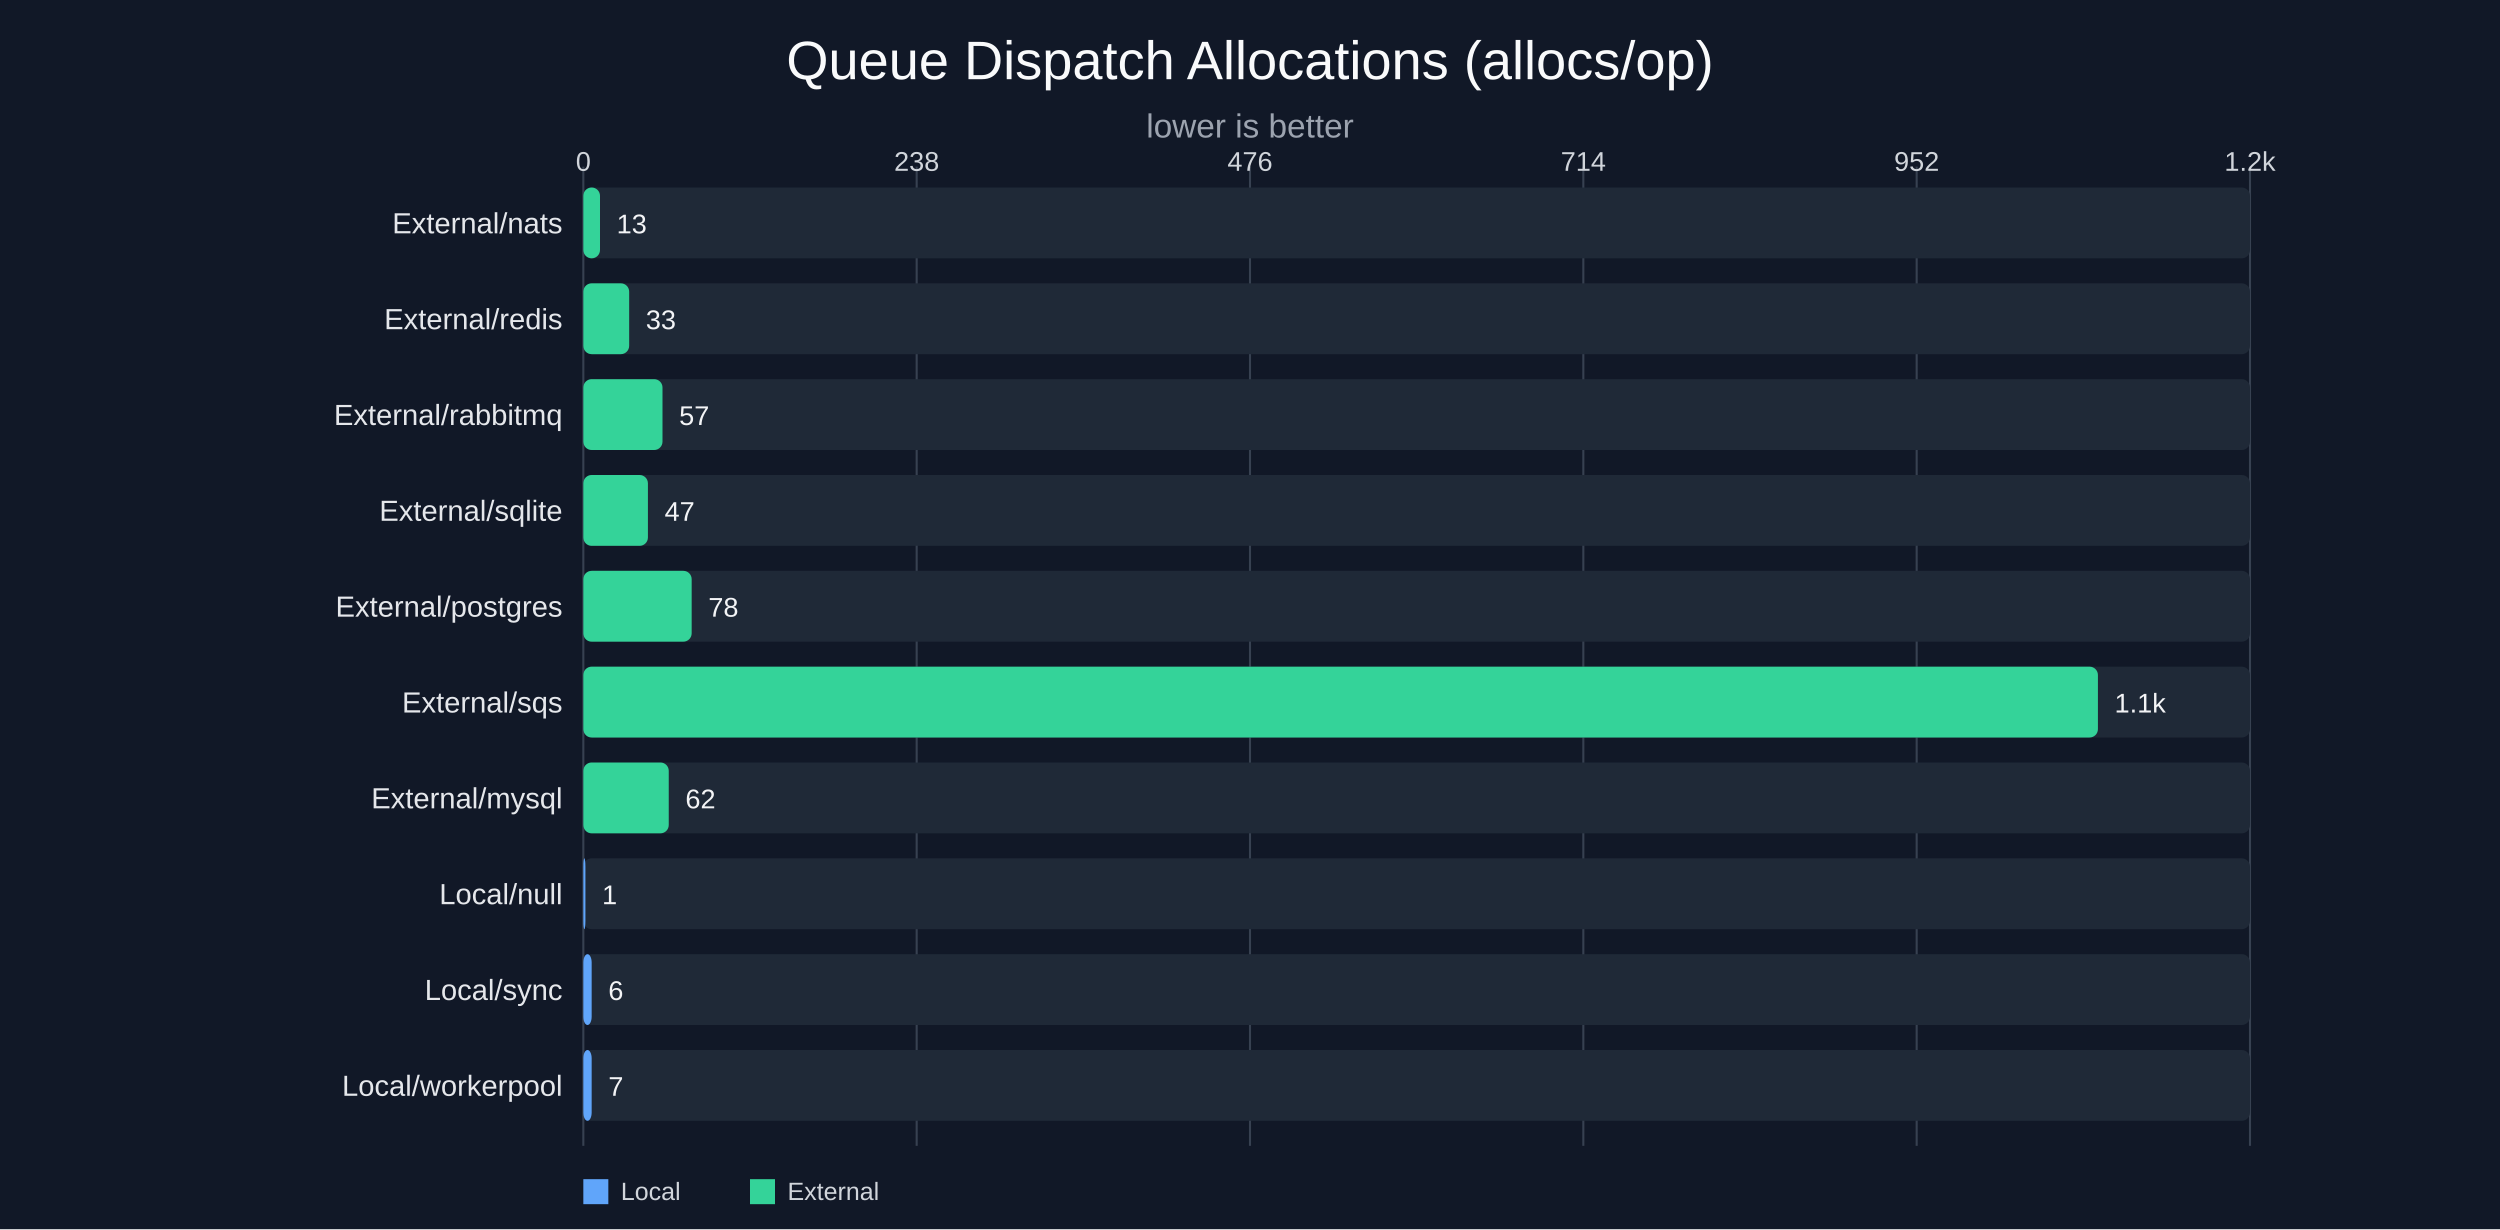
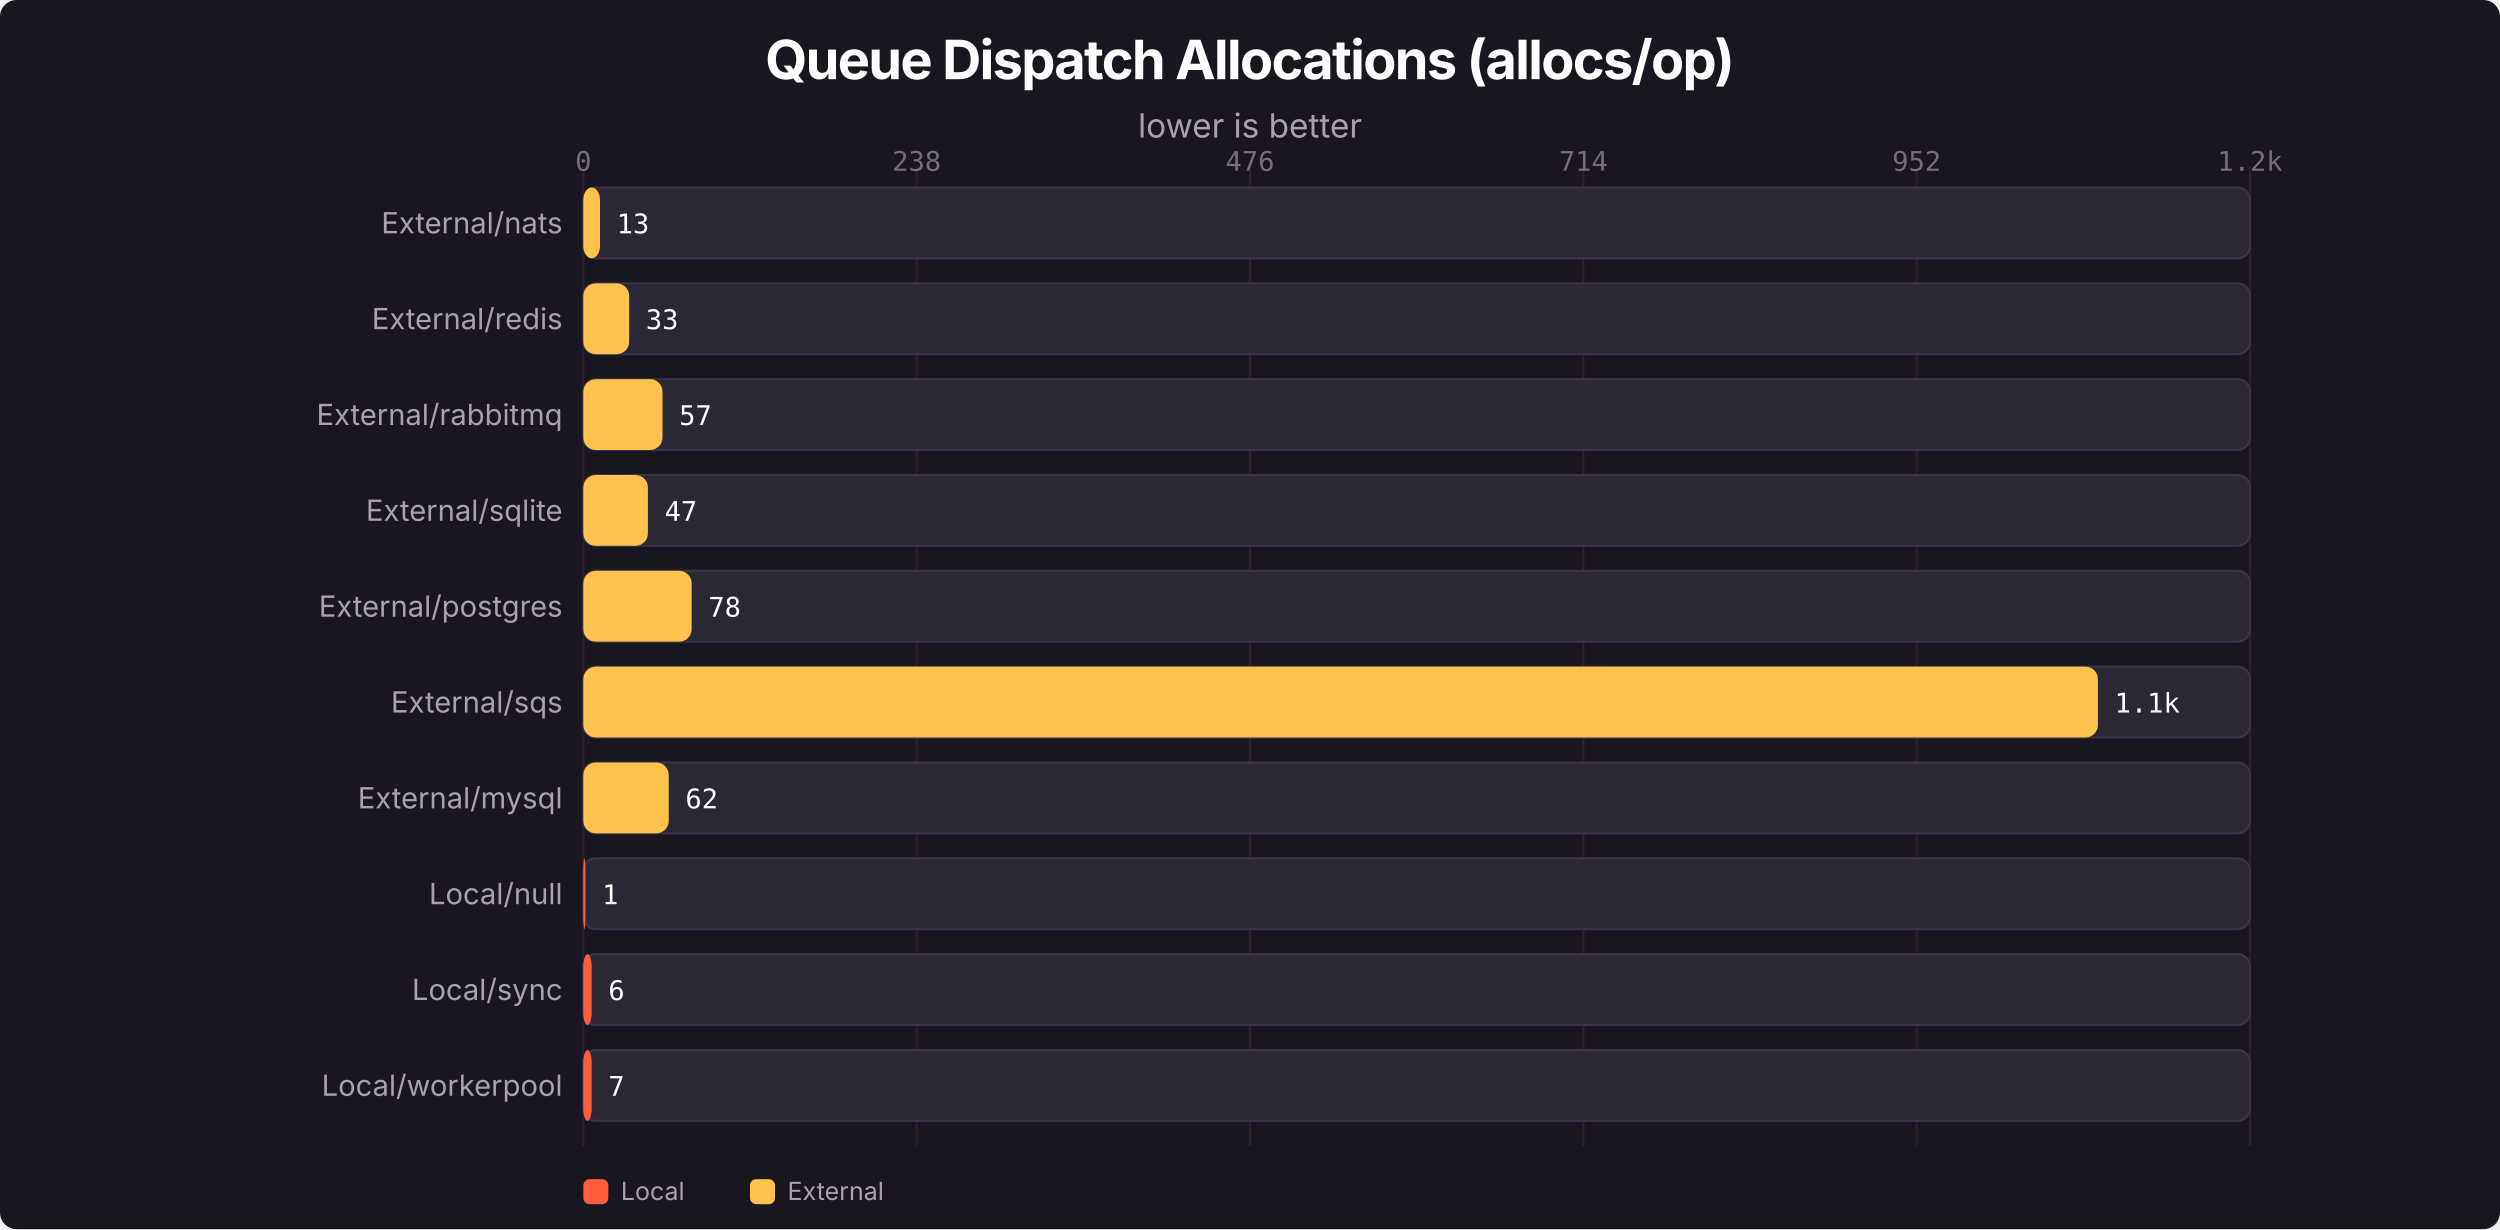
<svg xmlns="http://www.w3.org/2000/svg" width="1200" height="590" viewBox="0 0 1200 590">
-   <rect width="100%" height="100%" fill="#111827" />
-   <text x="600" y="38" text-anchor="middle" fill="#f9fafb" font-size="26" font-family="Arial, sans-serif">Queue Dispatch Allocations (allocs/op)</text>
-   <text x="600" y="66" text-anchor="middle" fill="#9ca3af" font-size="16" font-family="Arial, sans-serif">lower is better</text>
-   <line x1="280" y1="80" x2="280" y2="550" stroke="#374151" stroke-width="1" />
-   <text x="280" y="82" text-anchor="middle" fill="#d1d5db" font-size="13" font-family="Arial, sans-serif">0</text>
-   <line x1="440" y1="80" x2="440" y2="550" stroke="#374151" stroke-width="1" />
-   <text x="440" y="82" text-anchor="middle" fill="#d1d5db" font-size="13" font-family="Arial, sans-serif">238</text>
-   <line x1="600" y1="80" x2="600" y2="550" stroke="#374151" stroke-width="1" />
-   <text x="600" y="82" text-anchor="middle" fill="#d1d5db" font-size="13" font-family="Arial, sans-serif">476</text>
-   <line x1="760" y1="80" x2="760" y2="550" stroke="#374151" stroke-width="1" />
-   <text x="760" y="82" text-anchor="middle" fill="#d1d5db" font-size="13" font-family="Arial, sans-serif">714</text>
-   <line x1="920" y1="80" x2="920" y2="550" stroke="#374151" stroke-width="1" />
-   <text x="920" y="82" text-anchor="middle" fill="#d1d5db" font-size="13" font-family="Arial, sans-serif">952</text>
-   <line x1="1080" y1="80" x2="1080" y2="550" stroke="#374151" stroke-width="1" />
-   <text x="1080" y="82" text-anchor="middle" fill="#d1d5db" font-size="13" font-family="Arial, sans-serif">1.2k</text>
-   <rect x="280" y="90" width="800" height="34" rx="4" fill="#1f2937" />
-   <rect x="280" y="90" width="8" height="34" rx="4" fill="#34d399" />
-   <text x="270" y="112" text-anchor="end" fill="#e5e7eb" font-size="14" font-family="Arial, sans-serif">External/nats</text>
-   <text x="296" y="112" text-anchor="start" fill="#f3f4f6" font-size="13" font-family="Arial, sans-serif">13</text>
-   <rect x="280" y="136" width="800" height="34" rx="4" fill="#1f2937" />
-   <rect x="280" y="136" width="22" height="34" rx="4" fill="#34d399" />
-   <text x="270" y="158" text-anchor="end" fill="#e5e7eb" font-size="14" font-family="Arial, sans-serif">External/redis</text>
-   <text x="310" y="158" text-anchor="start" fill="#f3f4f6" font-size="13" font-family="Arial, sans-serif">33</text>
-   <rect x="280" y="182" width="800" height="34" rx="4" fill="#1f2937" />
-   <rect x="280" y="182" width="38" height="34" rx="4" fill="#34d399" />
-   <text x="270" y="204" text-anchor="end" fill="#e5e7eb" font-size="14" font-family="Arial, sans-serif">External/rabbitmq</text>
-   <text x="326" y="204" text-anchor="start" fill="#f3f4f6" font-size="13" font-family="Arial, sans-serif">57</text>
-   <rect x="280" y="228" width="800" height="34" rx="4" fill="#1f2937" />
-   <rect x="280" y="228" width="31" height="34" rx="4" fill="#34d399" />
-   <text x="270" y="250" text-anchor="end" fill="#e5e7eb" font-size="14" font-family="Arial, sans-serif">External/sqlite</text>
-   <text x="319" y="250" text-anchor="start" fill="#f3f4f6" font-size="13" font-family="Arial, sans-serif">47</text>
-   <rect x="280" y="274" width="800" height="34" rx="4" fill="#1f2937" />
-   <rect x="280" y="274" width="52" height="34" rx="4" fill="#34d399" />
-   <text x="270" y="296" text-anchor="end" fill="#e5e7eb" font-size="14" font-family="Arial, sans-serif">External/postgres</text>
-   <text x="340" y="296" text-anchor="start" fill="#f3f4f6" font-size="13" font-family="Arial, sans-serif">78</text>
-   <rect x="280" y="320" width="800" height="34" rx="4" fill="#1f2937" />
-   <rect x="280" y="320" width="727" height="34" rx="4" fill="#34d399" />
-   <text x="270" y="342" text-anchor="end" fill="#e5e7eb" font-size="14" font-family="Arial, sans-serif">External/sqs</text>
-   <text x="1015" y="342" text-anchor="start" fill="#f3f4f6" font-size="13" font-family="Arial, sans-serif">1.1k</text>
-   <rect x="280" y="366" width="800" height="34" rx="4" fill="#1f2937" />
-   <rect x="280" y="366" width="41" height="34" rx="4" fill="#34d399" />
-   <text x="270" y="388" text-anchor="end" fill="#e5e7eb" font-size="14" font-family="Arial, sans-serif">External/mysql</text>
-   <text x="329" y="388" text-anchor="start" fill="#f3f4f6" font-size="13" font-family="Arial, sans-serif">62</text>
-   <rect x="280" y="412" width="800" height="34" rx="4" fill="#1f2937" />
-   <rect x="280" y="412" width="1" height="34" rx="4" fill="#60a5fa" />
-   <text x="270" y="434" text-anchor="end" fill="#e5e7eb" font-size="14" font-family="Arial, sans-serif">Local/null</text>
-   <text x="289" y="434" text-anchor="start" fill="#f3f4f6" font-size="13" font-family="Arial, sans-serif">1</text>
-   <rect x="280" y="458" width="800" height="34" rx="4" fill="#1f2937" />
-   <rect x="280" y="458" width="4" height="34" rx="4" fill="#60a5fa" />
-   <text x="270" y="480" text-anchor="end" fill="#e5e7eb" font-size="14" font-family="Arial, sans-serif">Local/sync</text>
-   <text x="292" y="480" text-anchor="start" fill="#f3f4f6" font-size="13" font-family="Arial, sans-serif">6</text>
-   <rect x="280" y="504" width="800" height="34" rx="4" fill="#1f2937" />
-   <rect x="280" y="504" width="4" height="34" rx="4" fill="#60a5fa" />
-   <text x="270" y="526" text-anchor="end" fill="#e5e7eb" font-size="14" font-family="Arial, sans-serif">Local/workerpool</text>
-   <text x="292" y="526" text-anchor="start" fill="#f3f4f6" font-size="13" font-family="Arial, sans-serif">7</text>
-   <rect x="280" y="566" width="12" height="12" fill="#60a5fa" />
-   <text x="298" y="576" fill="#d1d5db" font-size="12" font-family="Arial, sans-serif">Local</text>
-   <rect x="360" y="566" width="12" height="12" fill="#34d399" />
-   <text x="378" y="576" fill="#d1d5db" font-size="12" font-family="Arial, sans-serif">External</text>
+   <rect width="100%" height="100%" rx="8" fill="#1A1620" />
+   <text x="600" y="38" text-anchor="middle" fill="#FFFFFF" font-size="26" font-weight="700" letter-spacing="-0.8" font-family="Space Grotesk, Inter, system-ui, sans-serif">Queue Dispatch Allocations (allocs/op)</text>
+   <text x="600" y="66" text-anchor="middle" fill="#A9A1B3" font-size="16" font-family="Inter, system-ui, sans-serif">lower is better</text>
+   <line x1="280" y1="80" x2="280" y2="550" stroke="#2A2333" stroke-width="1" />
+   <text x="280" y="82" text-anchor="middle" fill="#746C80" font-size="13" font-family="JetBrains Mono, ui-monospace, monospace">0</text>
+   <line x1="440" y1="80" x2="440" y2="550" stroke="#2A2333" stroke-width="1" />
+   <text x="440" y="82" text-anchor="middle" fill="#746C80" font-size="13" font-family="JetBrains Mono, ui-monospace, monospace">238</text>
+   <line x1="600" y1="80" x2="600" y2="550" stroke="#2A2333" stroke-width="1" />
+   <text x="600" y="82" text-anchor="middle" fill="#746C80" font-size="13" font-family="JetBrains Mono, ui-monospace, monospace">476</text>
+   <line x1="760" y1="80" x2="760" y2="550" stroke="#2A2333" stroke-width="1" />
+   <text x="760" y="82" text-anchor="middle" fill="#746C80" font-size="13" font-family="JetBrains Mono, ui-monospace, monospace">714</text>
+   <line x1="920" y1="80" x2="920" y2="550" stroke="#2A2333" stroke-width="1" />
+   <text x="920" y="82" text-anchor="middle" fill="#746C80" font-size="13" font-family="JetBrains Mono, ui-monospace, monospace">952</text>
+   <line x1="1080" y1="80" x2="1080" y2="550" stroke="#2A2333" stroke-width="1" />
+   <text x="1080" y="82" text-anchor="middle" fill="#746C80" font-size="13" font-family="JetBrains Mono, ui-monospace, monospace">1.2k</text>
+   <rect x="280" y="90" width="800" height="34" rx="6" fill="#2C2734" stroke="#3D3349" />
+   <rect x="280" y="90" width="8" height="34" rx="6" fill="#FFC24D" />
+   <text x="270" y="112" text-anchor="end" fill="#A9A1B3" font-size="14" font-family="Inter, system-ui, sans-serif">External/nats</text>
+   <text x="296" y="112" text-anchor="start" fill="#FFFFFF" font-size="13" font-family="JetBrains Mono, ui-monospace, monospace">13</text>
+   <rect x="280" y="136" width="800" height="34" rx="6" fill="#2C2734" stroke="#3D3349" />
+   <rect x="280" y="136" width="22" height="34" rx="6" fill="#FFC24D" />
+   <text x="270" y="158" text-anchor="end" fill="#A9A1B3" font-size="14" font-family="Inter, system-ui, sans-serif">External/redis</text>
+   <text x="310" y="158" text-anchor="start" fill="#FFFFFF" font-size="13" font-family="JetBrains Mono, ui-monospace, monospace">33</text>
+   <rect x="280" y="182" width="800" height="34" rx="6" fill="#2C2734" stroke="#3D3349" />
+   <rect x="280" y="182" width="38" height="34" rx="6" fill="#FFC24D" />
+   <text x="270" y="204" text-anchor="end" fill="#A9A1B3" font-size="14" font-family="Inter, system-ui, sans-serif">External/rabbitmq</text>
+   <text x="326" y="204" text-anchor="start" fill="#FFFFFF" font-size="13" font-family="JetBrains Mono, ui-monospace, monospace">57</text>
+   <rect x="280" y="228" width="800" height="34" rx="6" fill="#2C2734" stroke="#3D3349" />
+   <rect x="280" y="228" width="31" height="34" rx="6" fill="#FFC24D" />
+   <text x="270" y="250" text-anchor="end" fill="#A9A1B3" font-size="14" font-family="Inter, system-ui, sans-serif">External/sqlite</text>
+   <text x="319" y="250" text-anchor="start" fill="#FFFFFF" font-size="13" font-family="JetBrains Mono, ui-monospace, monospace">47</text>
+   <rect x="280" y="274" width="800" height="34" rx="6" fill="#2C2734" stroke="#3D3349" />
+   <rect x="280" y="274" width="52" height="34" rx="6" fill="#FFC24D" />
+   <text x="270" y="296" text-anchor="end" fill="#A9A1B3" font-size="14" font-family="Inter, system-ui, sans-serif">External/postgres</text>
+   <text x="340" y="296" text-anchor="start" fill="#FFFFFF" font-size="13" font-family="JetBrains Mono, ui-monospace, monospace">78</text>
+   <rect x="280" y="320" width="800" height="34" rx="6" fill="#2C2734" stroke="#3D3349" />
+   <rect x="280" y="320" width="727" height="34" rx="6" fill="#FFC24D" />
+   <text x="270" y="342" text-anchor="end" fill="#A9A1B3" font-size="14" font-family="Inter, system-ui, sans-serif">External/sqs</text>
+   <text x="1015" y="342" text-anchor="start" fill="#FFFFFF" font-size="13" font-family="JetBrains Mono, ui-monospace, monospace">1.1k</text>
+   <rect x="280" y="366" width="800" height="34" rx="6" fill="#2C2734" stroke="#3D3349" />
+   <rect x="280" y="366" width="41" height="34" rx="6" fill="#FFC24D" />
+   <text x="270" y="388" text-anchor="end" fill="#A9A1B3" font-size="14" font-family="Inter, system-ui, sans-serif">External/mysql</text>
+   <text x="329" y="388" text-anchor="start" fill="#FFFFFF" font-size="13" font-family="JetBrains Mono, ui-monospace, monospace">62</text>
+   <rect x="280" y="412" width="800" height="34" rx="6" fill="#2C2734" stroke="#3D3349" />
+   <rect x="280" y="412" width="1" height="34" rx="6" fill="#FF5E3A" />
+   <text x="270" y="434" text-anchor="end" fill="#A9A1B3" font-size="14" font-family="Inter, system-ui, sans-serif">Local/null</text>
+   <text x="289" y="434" text-anchor="start" fill="#FFFFFF" font-size="13" font-family="JetBrains Mono, ui-monospace, monospace">1</text>
+   <rect x="280" y="458" width="800" height="34" rx="6" fill="#2C2734" stroke="#3D3349" />
+   <rect x="280" y="458" width="4" height="34" rx="6" fill="#FF5E3A" />
+   <text x="270" y="480" text-anchor="end" fill="#A9A1B3" font-size="14" font-family="Inter, system-ui, sans-serif">Local/sync</text>
+   <text x="292" y="480" text-anchor="start" fill="#FFFFFF" font-size="13" font-family="JetBrains Mono, ui-monospace, monospace">6</text>
+   <rect x="280" y="504" width="800" height="34" rx="6" fill="#2C2734" stroke="#3D3349" />
+   <rect x="280" y="504" width="4" height="34" rx="6" fill="#FF5E3A" />
+   <text x="270" y="526" text-anchor="end" fill="#A9A1B3" font-size="14" font-family="Inter, system-ui, sans-serif">Local/workerpool</text>
+   <text x="292" y="526" text-anchor="start" fill="#FFFFFF" font-size="13" font-family="JetBrains Mono, ui-monospace, monospace">7</text>
+   <rect x="280" y="566" width="12" height="12" rx="3" fill="#FF5E3A" />
+   <text x="298" y="576" fill="#A9A1B3" font-size="12" font-family="Inter, system-ui, sans-serif">Local</text>
+   <rect x="360" y="566" width="12" height="12" rx="3" fill="#FFC24D" />
+   <text x="378" y="576" fill="#A9A1B3" font-size="12" font-family="Inter, system-ui, sans-serif">External</text>
</svg>
